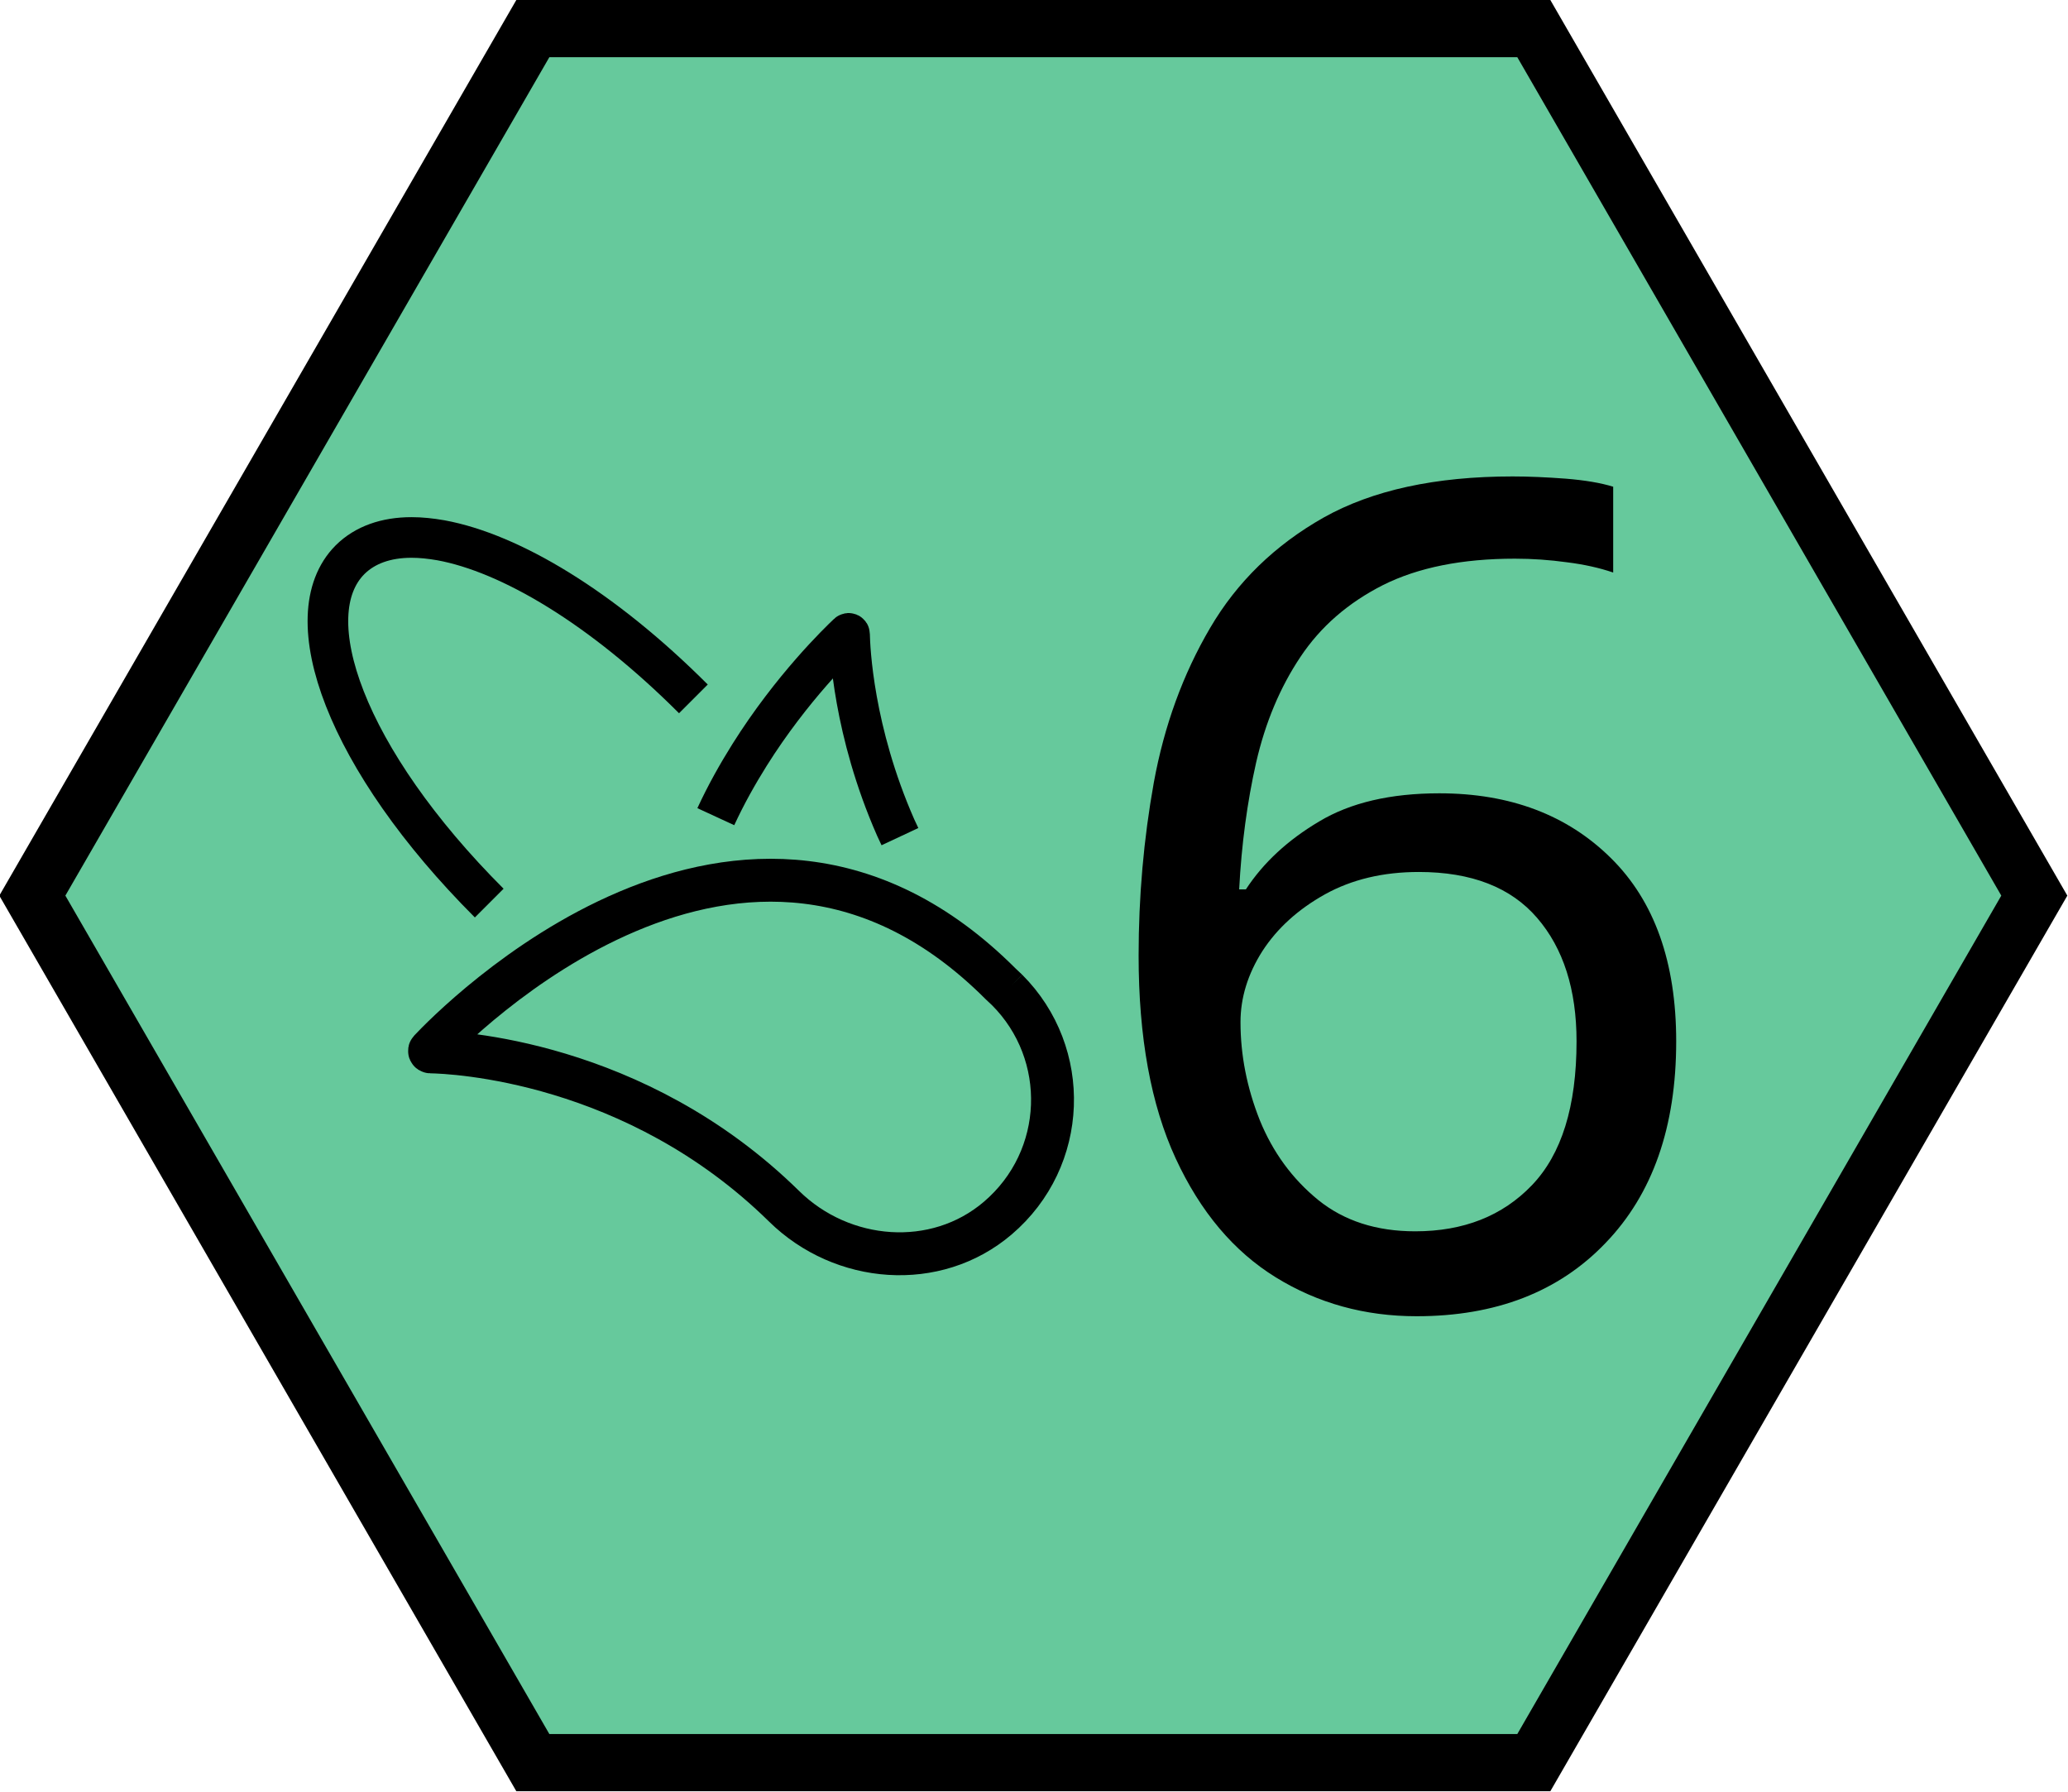
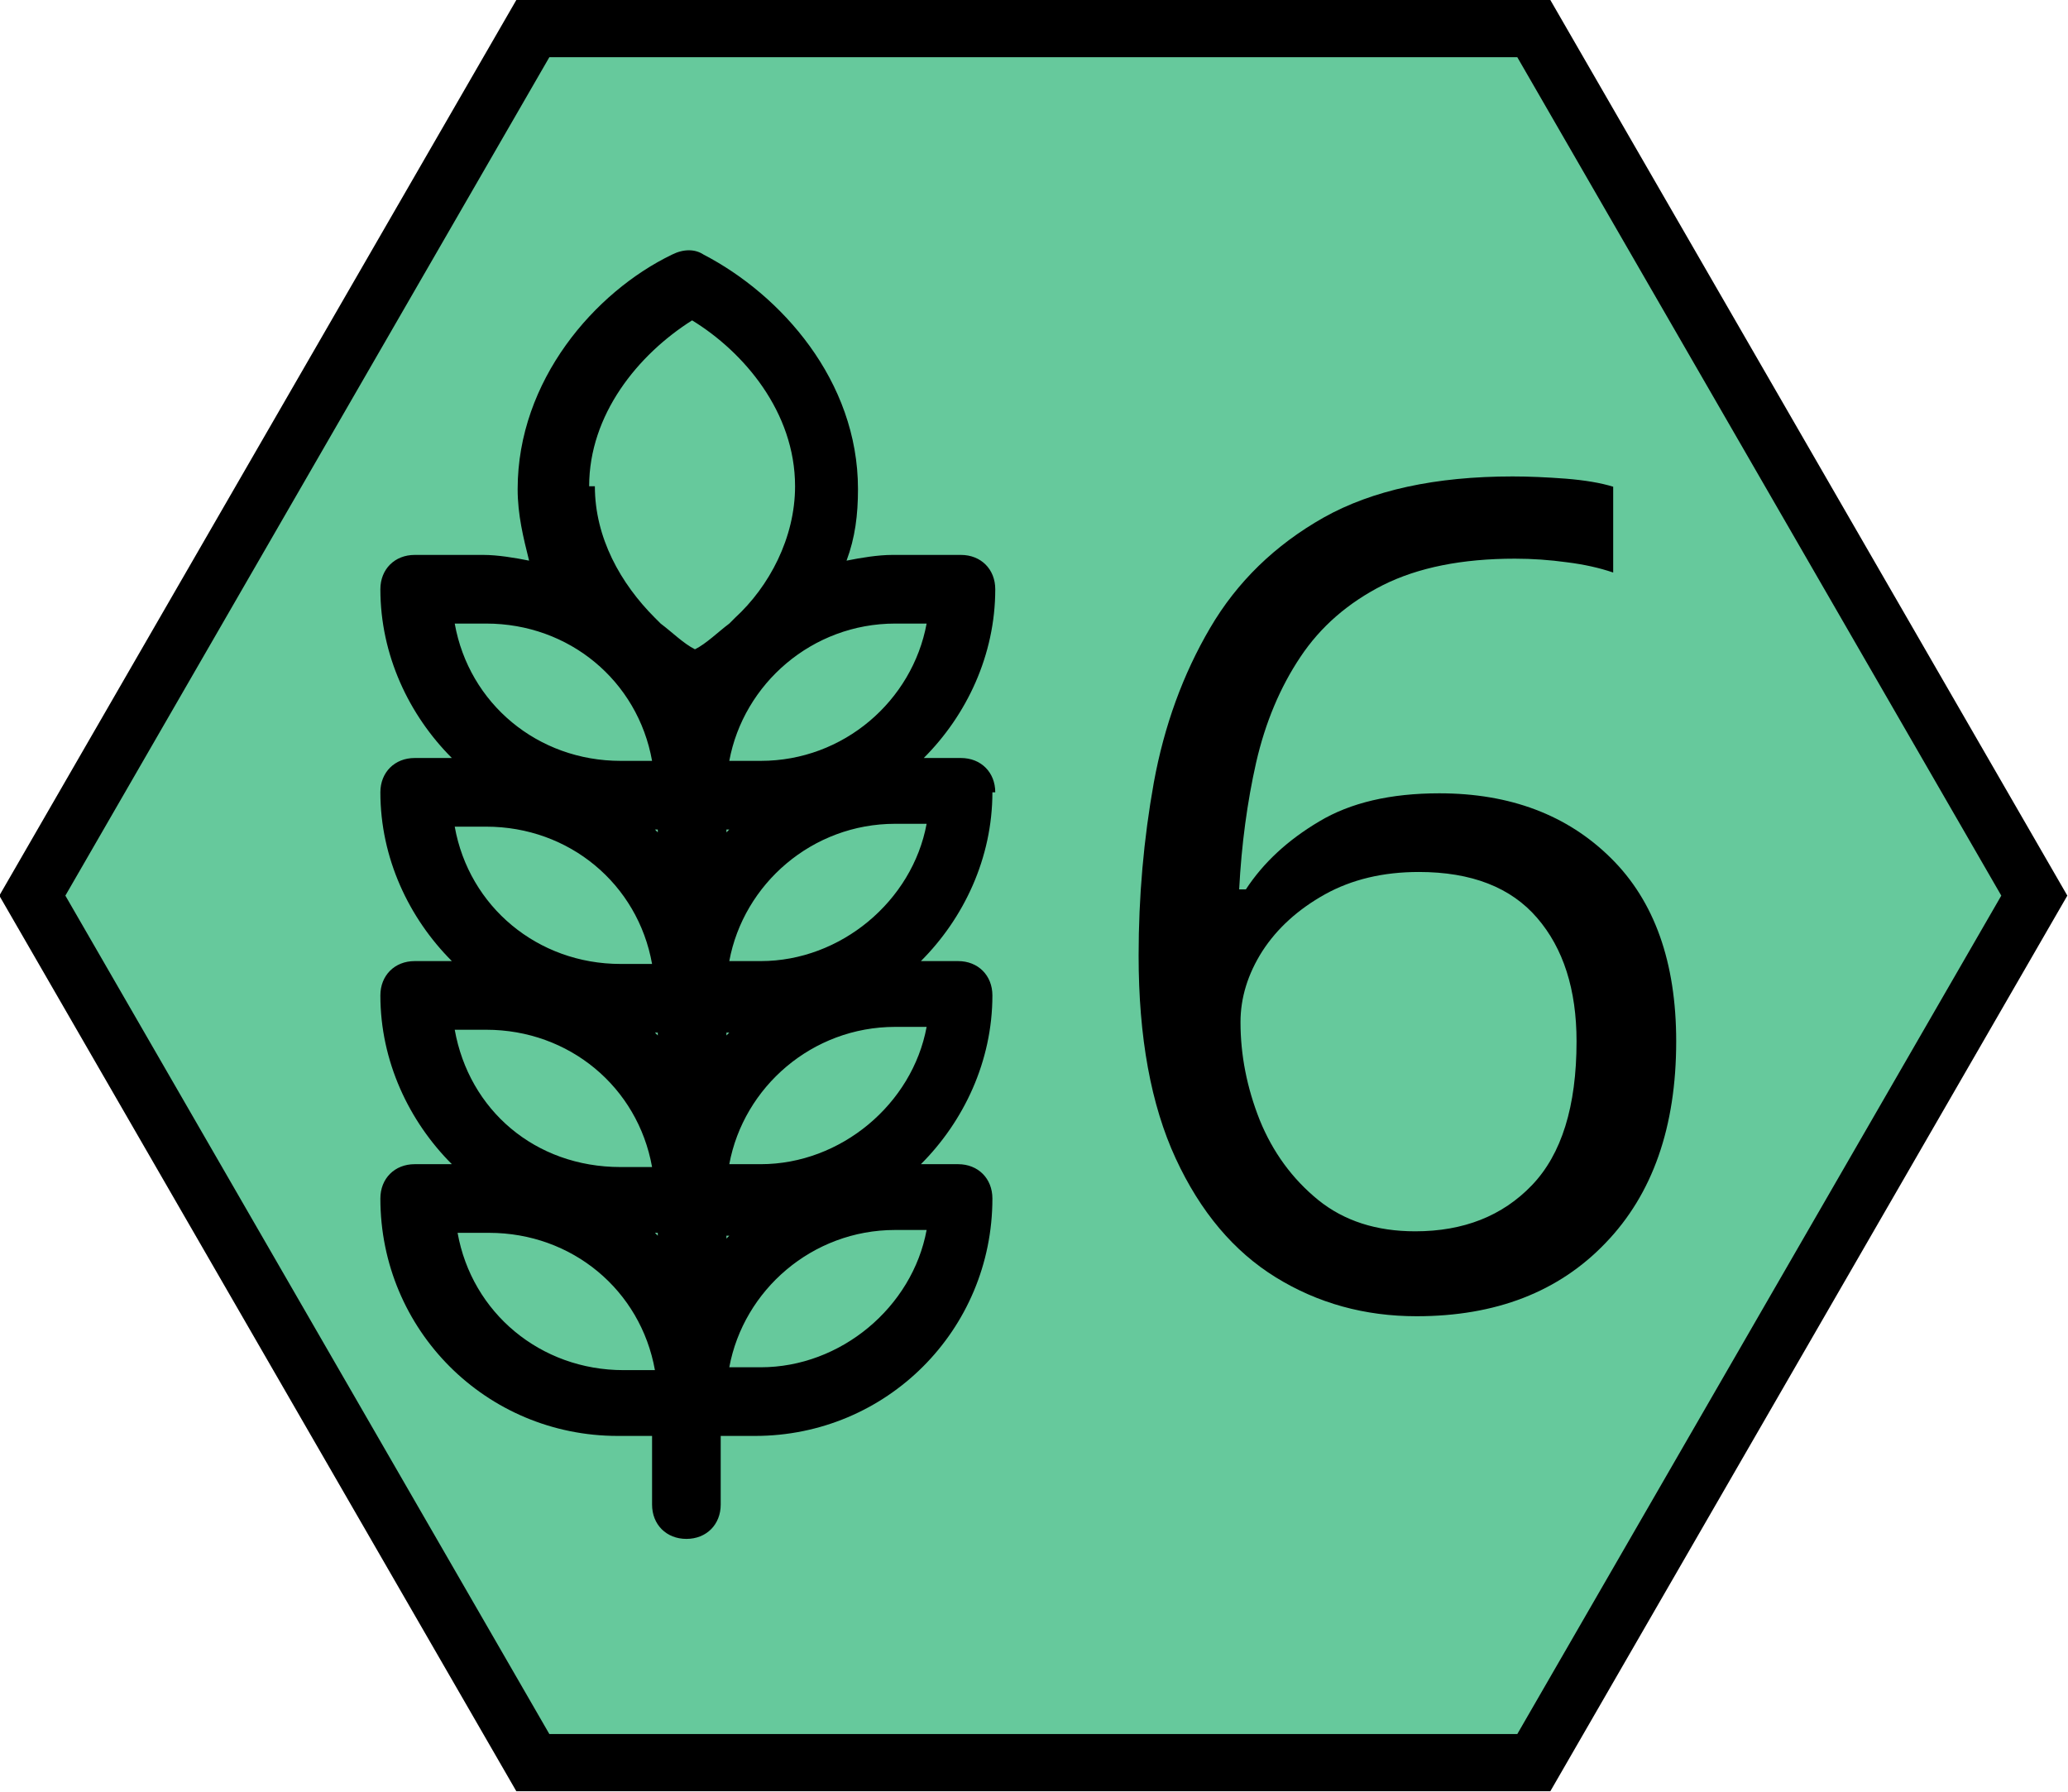
<svg xmlns="http://www.w3.org/2000/svg" height="62.622px" width="72.309px" viewbox="0 0 72.309 62.622">
  <polygon style="fill:#66c99c;stroke:#000000;stroke-width:2px" points="71.131,31.311 53.631,61.622 18.631,61.622 1.131,31.311 18.631,1.0 53.631,1" />
-   <g>
-     <path style="fill:none;stroke:#000000;stroke-width:1.5px" d="m 35.213,34.608 c 2.223,2.223 2.114,5.899 -0.327,7.979 -2.167,1.847 -5.438,1.581 -7.469,-0.415 -5.214,-5.123 -11.608,-5.386 -12.365,-5.399 -0.029,-5.11e-4 -0.044,-0.034 -0.024,-0.054 0.796,-0.848 10.971,-11.312 19.959,-2.324 0.078,0.071 0.152,0.14 0.227,0.214 z" />
-     <path style="fill:none;stroke:#000000;stroke-width:1.42" d="m 25.029,28.551 c 0.355,-0.769 0.762,-1.492 1.178,-2.156 1.478,-2.353 3.129,-3.946 3.446,-4.245 0.017,-0.017 0.052,-0.006 0.052,0.023 0.011,0.494 0.125,3.372 1.613,6.758 l 0.149,0.318" />
-     <path style="fill:none;stroke:#000000;stroke-width:1.42" d="m 24.245,24.433 c -3.204,-3.204 -6.414,-5.102 -8.83,-5.545 -0.362,-0.063 -0.702,-0.098 -1.024,-0.098 -0.892,0 -1.628,0.259 -2.151,0.777 -1.962,1.967 -0.144,6.995 4.866,12.005" />
-   </g>
+   <path style="fill:#000000;stroke:none" d="m 34.8,27.7 c 0,-0.7 -0.5,-1.2 -1.2,-1.2 h -1.3 c 1.5,-1.5 2.5,-3.6 2.5,-5.9 0,-0.7 -0.5,-1.2 -1.2,-1.2 h -2.4 c -0.5,0 -1.1,0.1 -1.6,0.2 0.3,-0.8 0.4,-1.6 0.4,-2.5 0,-3.8 -2.7,-6.8 -5.4,-8.2 -0.3,-0.2 -0.7,-0.2 -1.1,0 -2.7,1.3 -5.4,4.4 -5.4,8.2 0,0.9 0.2,1.7 0.4,2.5 -0.5,-0.1 -1.1,-0.2 -1.6,-0.2 h -2.4 c -0.7,0 -1.2,0.5 -1.2,1.2 0,2.3 1.0,4.4 2.5,5.9 h -1.3 c -0.7,0 -1.2,0.5 -1.2,1.2 0,2.3 1.0,4.4 2.5,5.9 h -1.3 c -0.7,0 -1.2,0.5 -1.2,1.2 0,2.3 1.0,4.4 2.5,5.9 h -1.3 c -0.7,0 -1.2,0.5 -1.2,1.2 0,4.6 3.7,8.3 8.3,8.3 h 1.2 v 2.4 c 0,0.7 0.5,1.2 1.2,1.2 0.7,0 1.2,-0.5 1.2,-1.2 v -2.4 h 1.2 c 4.6,0 8.3,-3.7 8.3,-8.3 0,-0.7 -0.5,-1.2 -1.2,-1.2 h -1.3 c 1.5,-1.5 2.5,-3.6 2.5,-5.9 0,-0.7 -0.5,-1.2 -1.2,-1.2 h -1.3 c 1.5,-1.5 2.5,-3.6 2.5,-5.9 z M 23.0,29.1 c 0,0 -0.1,-0.1 -0.1,-0.1 l 0.1,0 z m 0,7.0 v 0.1 c 0,0 -0.1,-0.1 -0.1,-0.1 z m 2.4,0 h 0.1 c 0,0 -0.1,0.1 -0.1,0.1 z m 0,-7.0 v -0.1 h 0.1 c 0,0 -0.1,0.1 -0.1,0.1 z m 7.0,-7.3 c -0.5,2.7 -2.9,4.8 -5.8,4.8 h -1.1 c 0.5,-2.7 2.9,-4.8 5.8,-4.8 z M 20.6,17.0 c 0,-2.5 1.7,-4.6 3.6,-5.8 1.8,1.1 3.6,3.2 3.6,5.8 0,1.8 -0.9,3.5 -2.1,4.6 -0.1,0.1 -0.2,0.2 -0.2,0.2 -0.4,0.3 -0.8,0.7 -1.2,0.9 -0.4,-0.2 -0.8,-0.6 -1.2,-0.9 -0.1,-0.1 -0.2,-0.2 -0.2,-0.2 -1.2,-1.2 -2.1,-2.8 -2.1,-4.6 z m -3.6,4.8 c 2.9,0 5.3,2.0 5.8,4.8 l -1.1,0 c -2.9,0 -5.3,-2.0 -5.8,-4.8 z m 0,7.1 c 2.9,0 5.3,2.0 5.8,4.8 l -1.1,0 c -2.9,0 -5.3,-2.0 -5.8,-4.8 z m 0,7.1 c 2.9,0 5.3,2.0 5.8,4.8 l -1.1,0 c -3.0,0 -5.3,-2.0 -5.8,-4.8 z m 4.8,11.9 c -2.9,0 -5.3,-2.0 -5.8,-4.8 l 1.1,0 c 2.9,0 5.3,2.0 5.8,4.8 z m 1.1,-4.8 h 0.1 v 0.1 c 0,0 -0.1,-0.1 -0.1,-0.1 z m 2.5,0.1 V 43.2 h 0.1 c 0,0 -0.1,0.1 -0.1,0.1 z m 1.2,4.6 h -1.1 c 0.5,-2.7 2.9,-4.8 5.8,-4.8 h 1.1 c -0.5,2.7 -3.0,4.8 -5.8,4.8 z m 0,-7.1 h -1.1 c 0.5,-2.7 2.9,-4.8 5.8,-4.8 h 1.1 c -0.5,2.7 -3.0,4.8 -5.8,4.8 z m 0,-7.1 h -1.1 c 0.5,-2.7 2.9,-4.8 5.8,-4.8 h 1.1 c -0.5,2.7 -3.0,4.8 -5.8,4.8 z" />
  <text xml:space="preserve" style="font-size:40px;line-height:1.25;font-family:sans-serif;fill:#000000;stroke:none" x="37.611" y="45.608">
    <tspan x="37.611" y="45.608">6</tspan>
  </text>
</svg>
